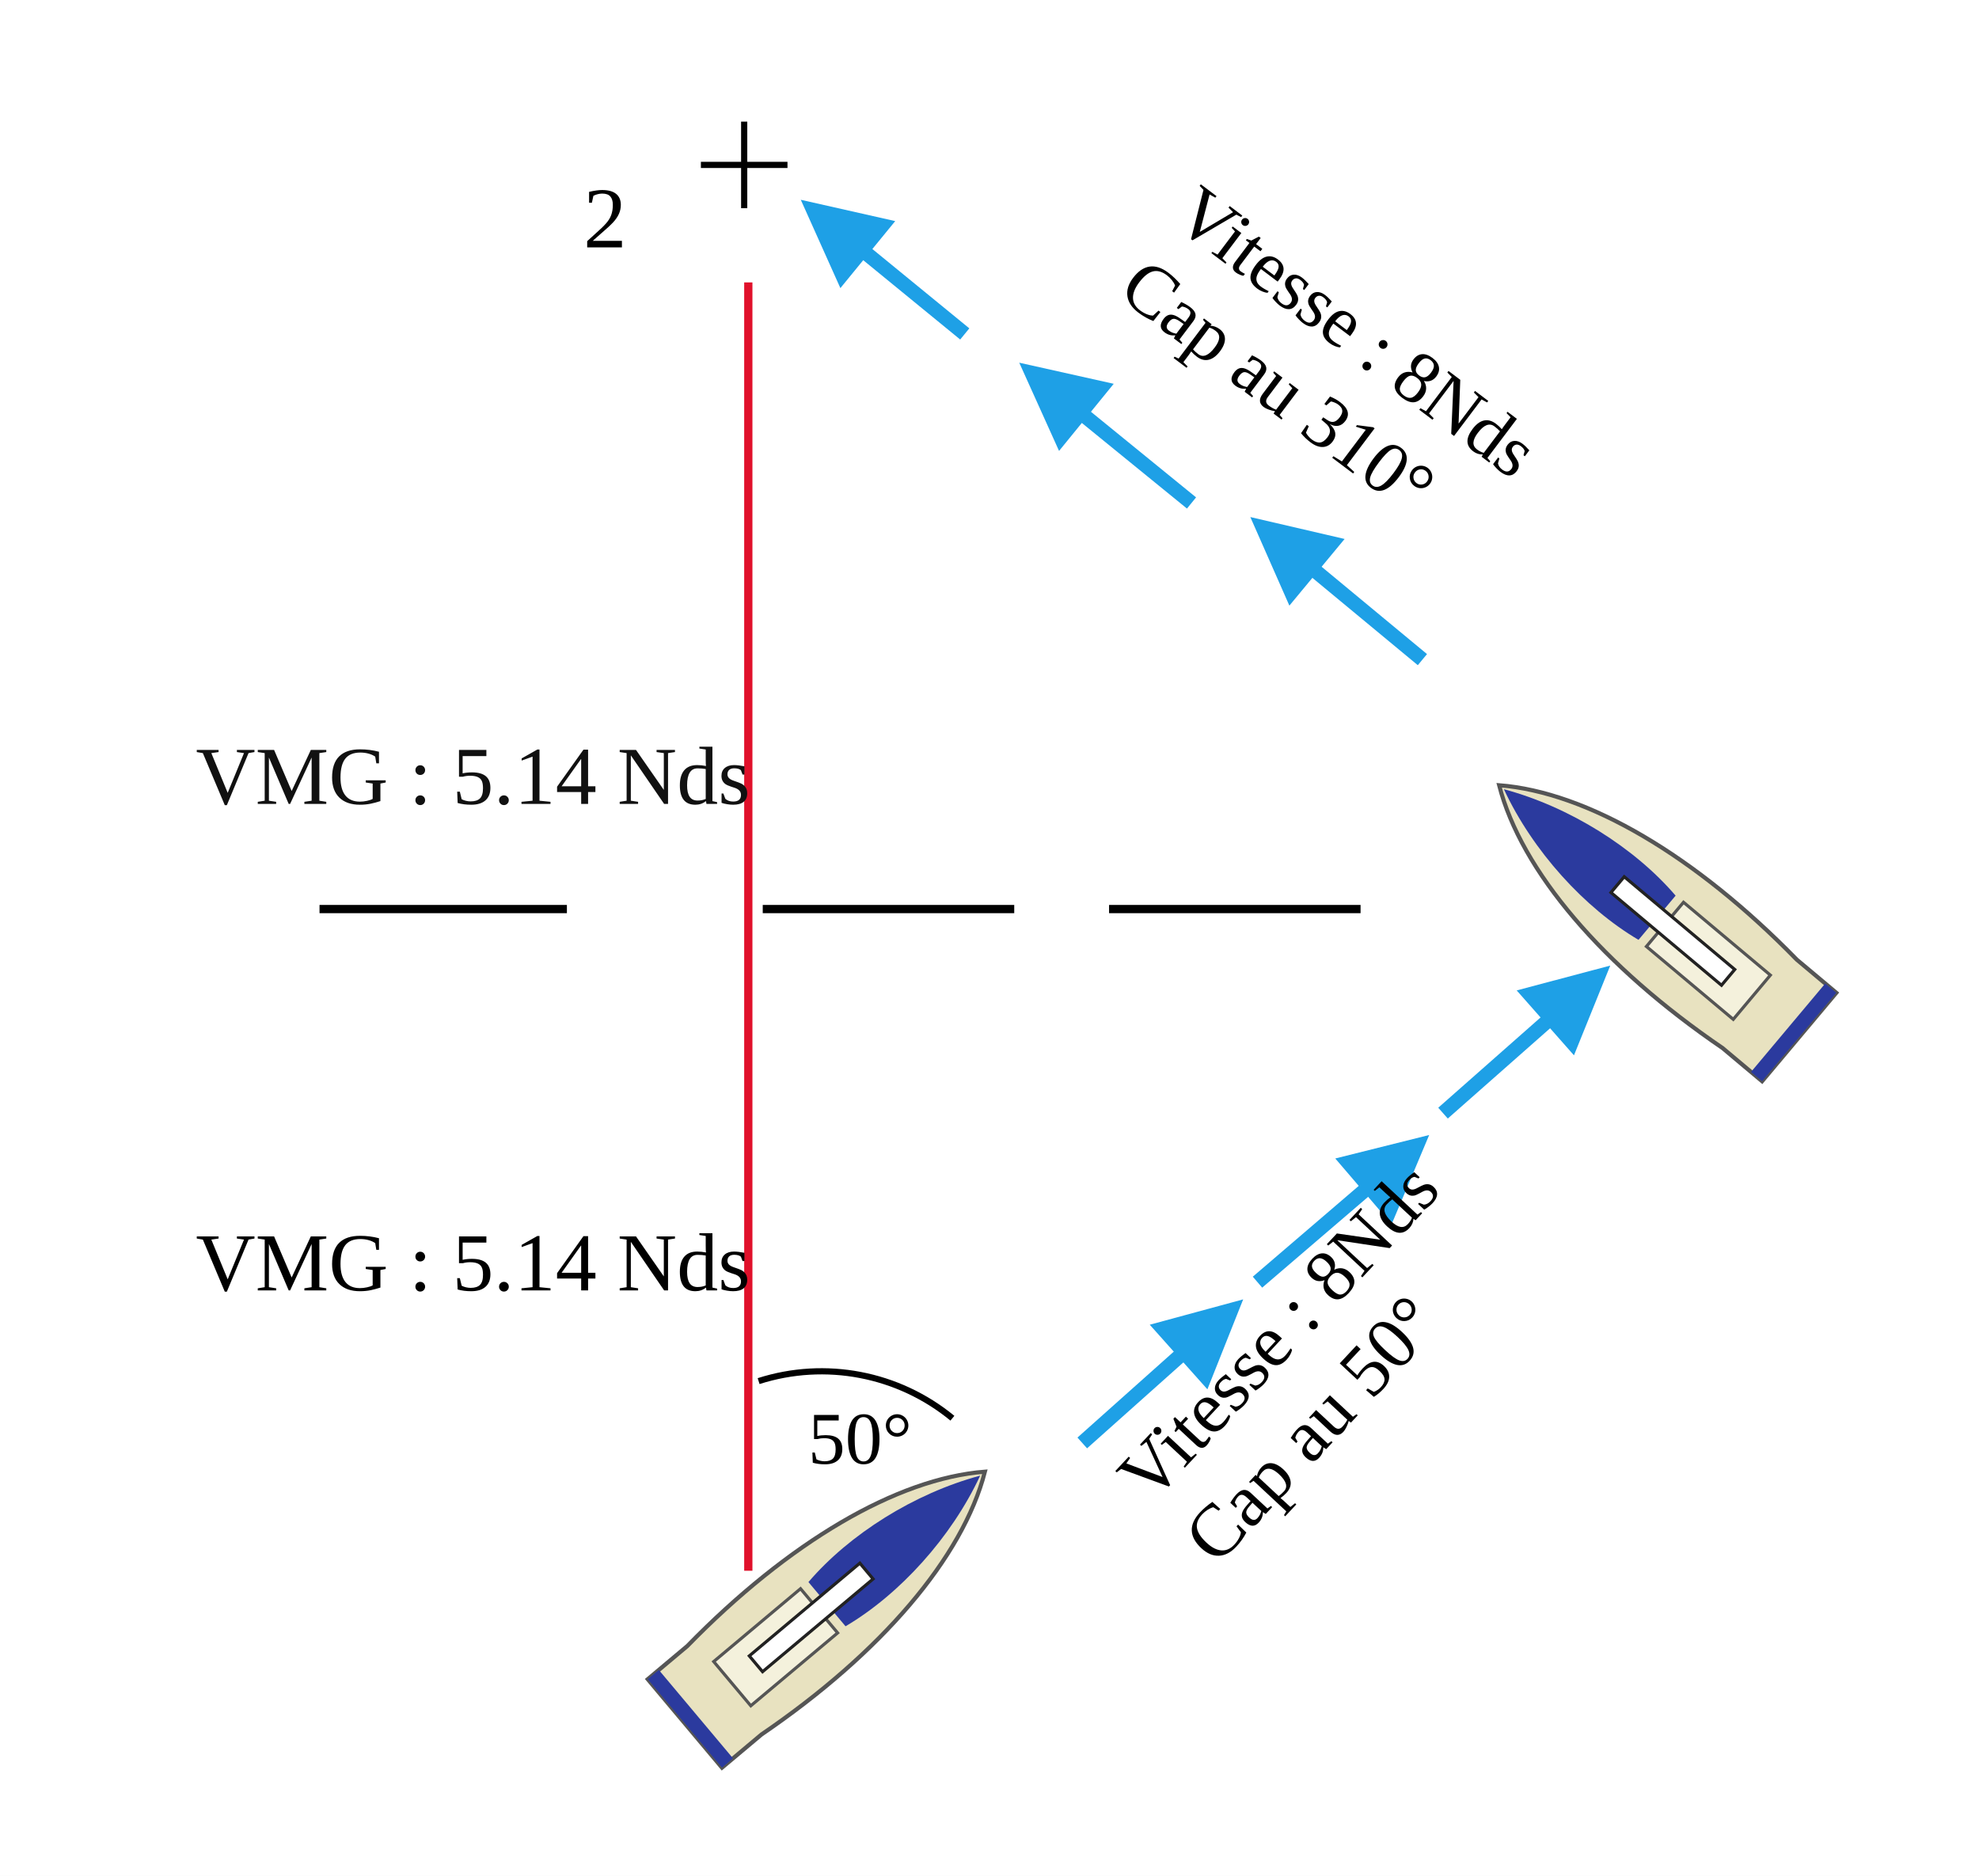
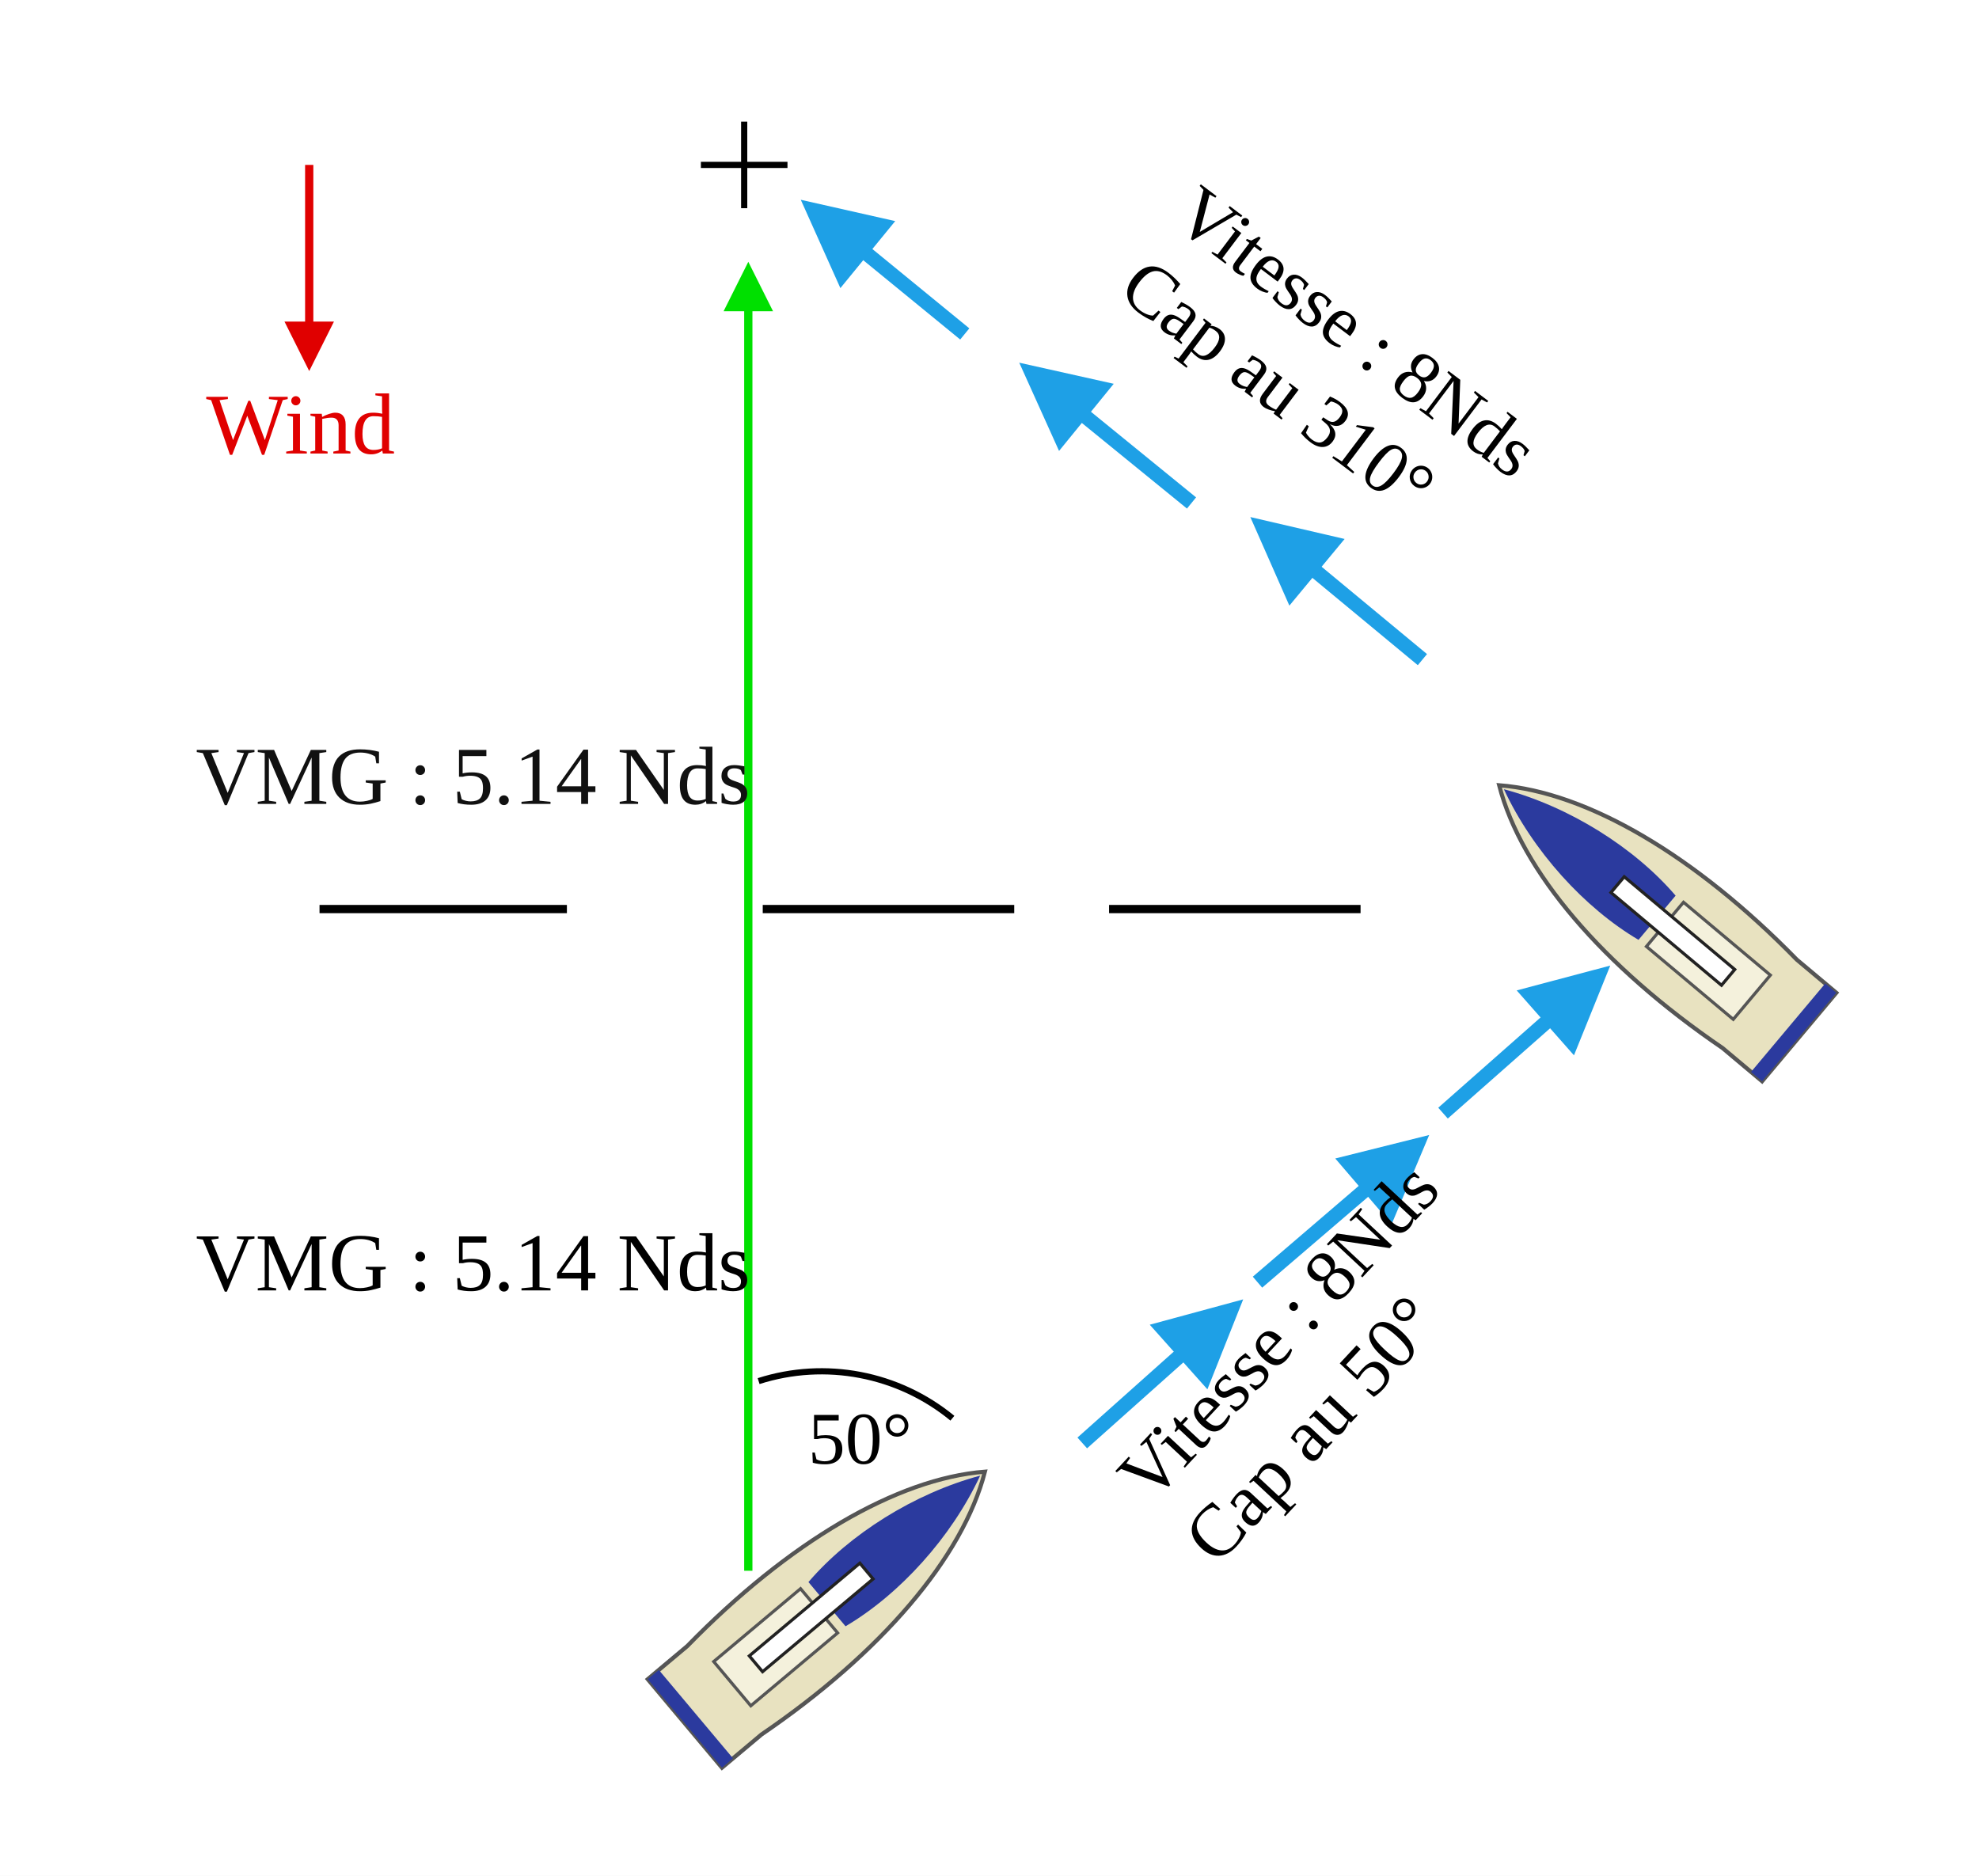
<svg xmlns="http://www.w3.org/2000/svg" viewBox="0 0 960 910" width="960" height="910">
  <defs>
    <marker id="head" markerWidth="6" markerHeight="6" refX="3.5" refY="3" orient="auto" markerUnits="strokeWidth">
      <path d="M0,0 L6,3 L0,6 Z" fill="#1ea0e6" />
+     </marker>
+     <marker id="head-green" markerWidth="6" markerHeight="6" refX="3.5" refY="3" orient="auto" markerUnits="strokeWidth">
+       <path d="M0,0 L6,3 L0,6 Z" fill="#00e000" />
+     </marker>
+     <marker id="head-wind" markerWidth="6" markerHeight="6" refX="3.5" refY="3" orient="auto" markerUnits="strokeWidth">
+       <path d="M0,0 L6,3 L0,6 Z" fill="#e00000" />
    </marker>
    <g id="boat">
      <path d="M0,-95 C25,-60 35,0 28,70 L28,95 L-28,95 L-28,70 C-35,0 -25,-60 0,-95 Z" fill="#e8e2c0" stroke="#555" stroke-width="2" />
      <path d="M0,-92 C14,-62 19,-25 14,5 L-14,5 C-19,-25 -14,-62 0,-92 Z" fill="#2b3a9e" />
      <rect x="-14" y="10" width="28" height="55" fill="#f4f1dc" stroke="#555" stroke-width="1.5" />
      <rect x="-5" y="-20" width="10" height="70" fill="#fff" stroke="#222" stroke-width="1.5" />
      <rect x="-28" y="88" width="56" height="7" fill="#2b3a9e" />
    </g>
  </defs>
  <rect width="960" height="910" fill="#fff" />
  <path d="M340,80 H382 M361,59 V101" stroke="#000" stroke-width="3" fill="none" />
-   <text x="283" y="120" font-size="42" fill="#000">2</text>
-   <line x1="363" y1="137" x2="363" y2="762" stroke="#e0112b" stroke-width="4" />
+   <text x="100" y="220" font-size="42" fill="#e00000">Wind</text>
+   <line x1="150" y1="80" x2="150" y2="170" stroke="#e00000" stroke-width="4" marker-end="url(#head-wind)" />
+   <line x1="363" y1="762" x2="363" y2="137" stroke="#00e000" stroke-width="4" marker-end="url(#head-green)" />
  <text x="95" y="390" font-size="40" fill="#111">VMG : 5.14 Nds</text>
  <text x="95" y="626" font-size="40" fill="#000">VMG : 5.14 Nds</text>
  <g stroke="#000" stroke-width="4">
    <line x1="155" y1="441" x2="275" y2="441" />
    <line x1="370" y1="441" x2="492" y2="441" />
    <line x1="538" y1="441" x2="660" y2="441" />
  </g>
  <g stroke="#1ea0e6" stroke-width="7" marker-end="url(#head)" fill="none">
    <line x1="690" y1="320" x2="620" y2="262" />
    <line x1="578" y1="244" x2="508" y2="187" />
    <line x1="468" y1="162" x2="402" y2="108" />
  </g>
  <g stroke="#1ea0e6" stroke-width="7" marker-end="url(#head)" fill="none">
    <line x1="525" y1="700" x2="590" y2="642" />
    <line x1="610" y1="622" x2="680" y2="562" />
    <line x1="700" y1="540" x2="768" y2="480" />
  </g>
  <g transform="translate(568,108) rotate(37)" font-size="36" fill="#000">
    <text x="0" y="0">Vitesse : 8Nds</text>
    <text x="0" y="44">Cap au 310°</text>
  </g>
  <g transform="translate(558,730) rotate(-47)" font-size="36" fill="#000">
    <text x="0" y="0">Vitesse : 8Nds</text>
    <text x="0" y="44">Cap au 50°</text>
  </g>
  <path d="M368,670 A100,100 0 0 1 462,688" stroke="#000" stroke-width="3" fill="none" />
  <text x="392" y="710" font-size="36" fill="#000">50°</text>
  <use href="#boat" transform="translate(405,775) rotate(50)" />
  <use href="#boat" transform="translate(800,442) rotate(-50)" />
</svg>
